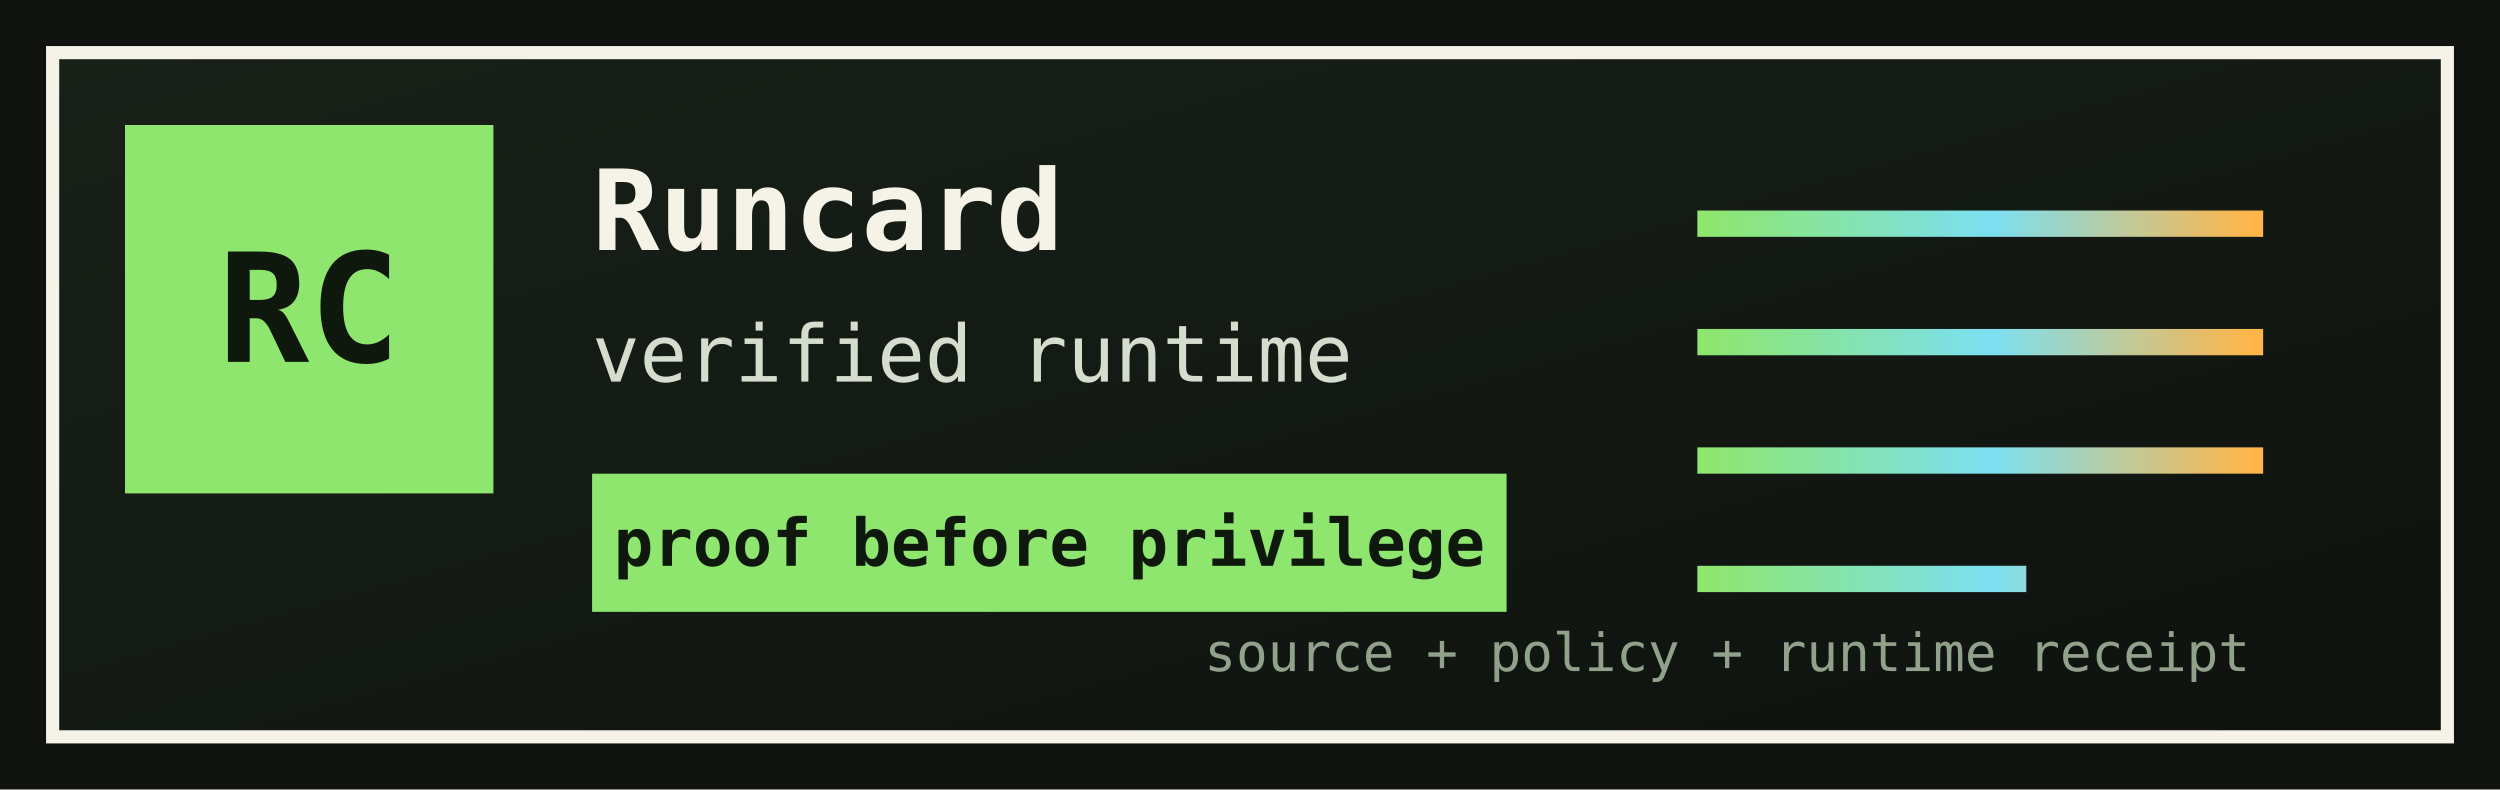
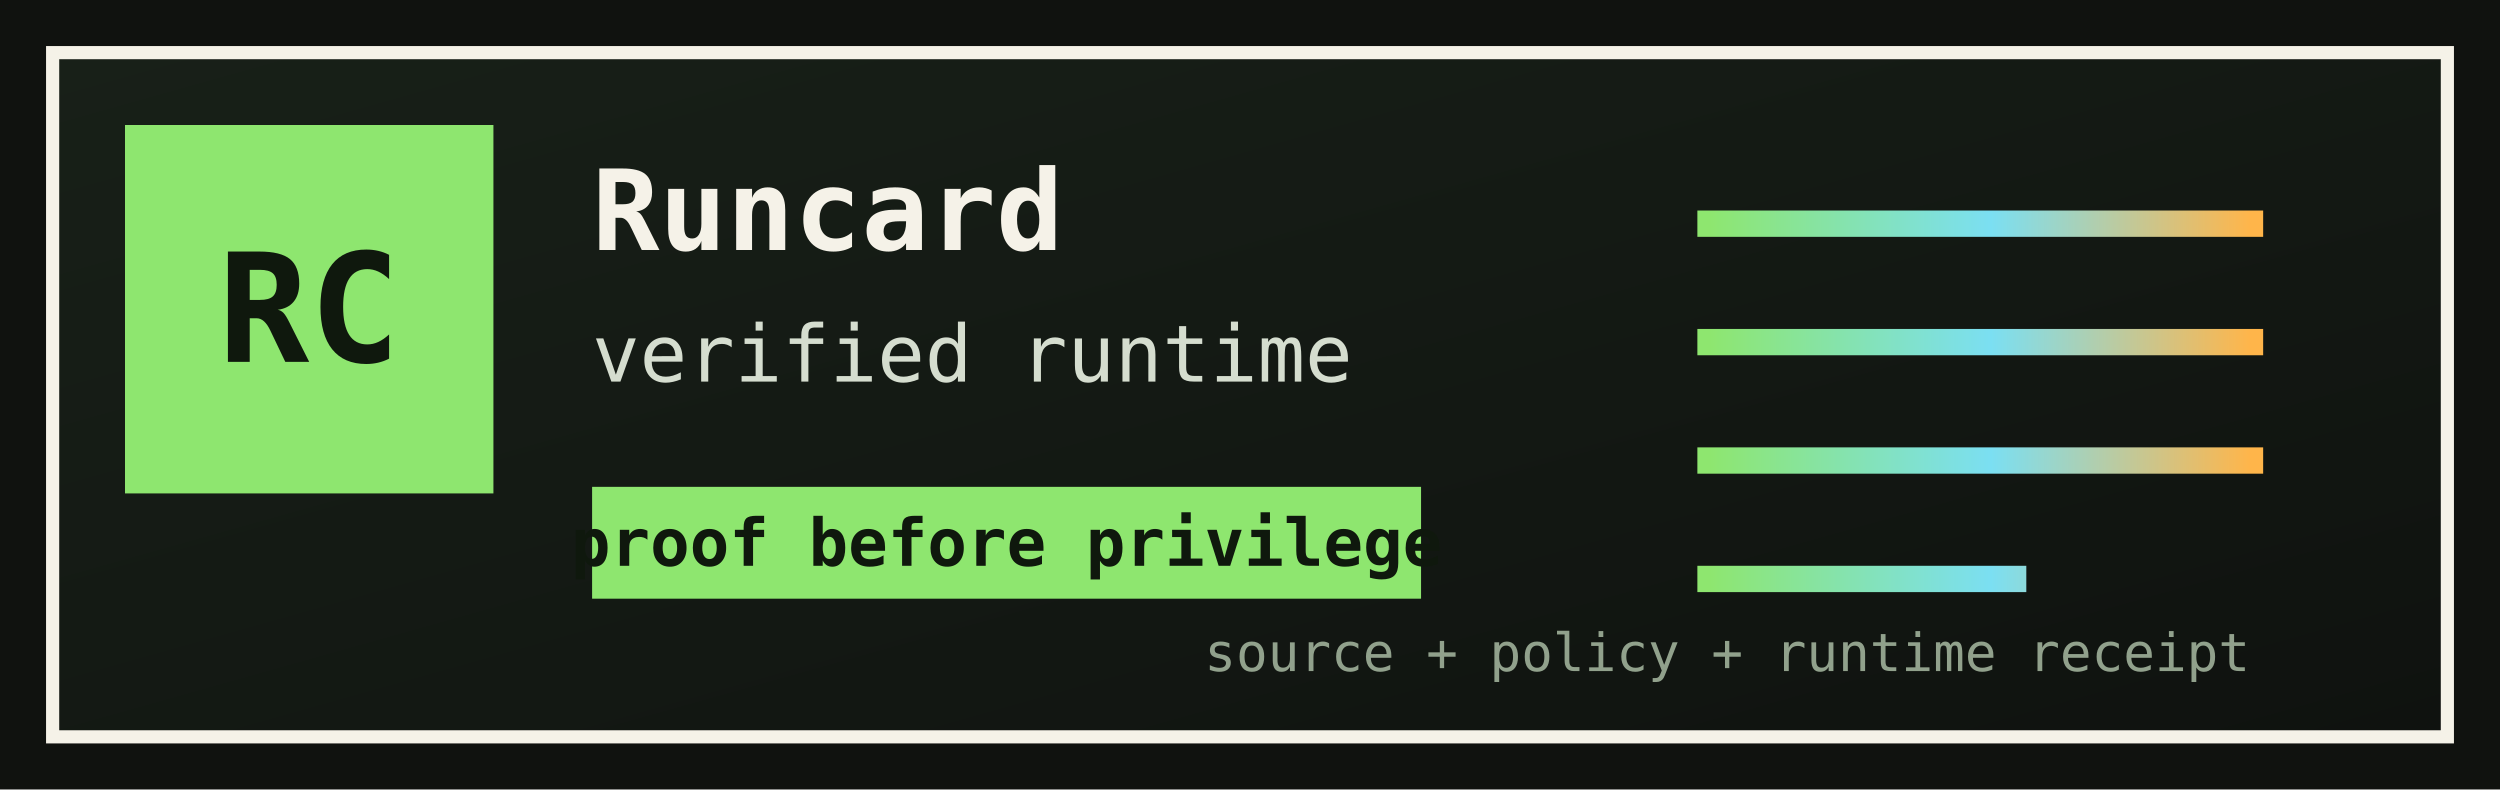
<svg xmlns="http://www.w3.org/2000/svg" role="img" aria-labelledby="title desc" viewBox="0 0 760 240">
  <defs>
    <linearGradient id="panel" x1="0" x2="1" y1="0" y2="1">
      <stop offset="0" stop-color="#182018" />
      <stop offset="1" stop-color="#0f120f" />
    </linearGradient>
    <linearGradient id="accent" x1="0" x2="1">
      <stop offset="0" stop-color="#8ee66f" />
      <stop offset="0.52" stop-color="#7bdff2" />
      <stop offset="1" stop-color="#ffb54a" />
    </linearGradient>
  </defs>
  <rect width="760" height="240" rx="0" fill="#10120f" />
  <rect x="16" y="16" width="728" height="208" rx="0" fill="url(#panel)" stroke="#f5f2e8" stroke-width="4" />
  <rect x="38" y="38" width="112" height="112" rx="0" fill="#8ee66f" />
  <text x="94" y="110" text-anchor="middle" fill="#0f180d" font-family="Consolas, monospace" font-size="46" font-weight="700">RC</text>
  <text x="180" y="76" fill="#f5f2e8" font-family="Consolas, monospace" font-size="34" font-weight="700">Runcard</text>
  <text x="180" y="116" fill="#d5ddcf" font-family="Consolas, monospace" font-size="24">verified runtime</text>
-   <rect x="180" y="144" width="278" height="42" rx="0" fill="#8ee66f" />
-   <text x="319" y="172" text-anchor="middle" fill="#0f180d" font-family="Consolas, monospace" font-size="20" font-weight="700">proof before privilege</text>
+   <rect x="180" y="148" width="252" height="34" rx="0" fill="#8ee66f" />
+   <text x="306" y="172" text-anchor="middle" fill="#0f180d" font-family="Consolas, monospace" font-size="20" font-weight="700">proof before privilege</text>
  <path d="M520 68h164M520 104h164M520 140h164M520 176h92" stroke="url(#accent)" stroke-width="8" stroke-linecap="square" />
  <text x="684" y="204" text-anchor="end" fill="#91a18c" font-family="Consolas, monospace" font-size="16">source + policy + runtime receipt</text>
</svg>
